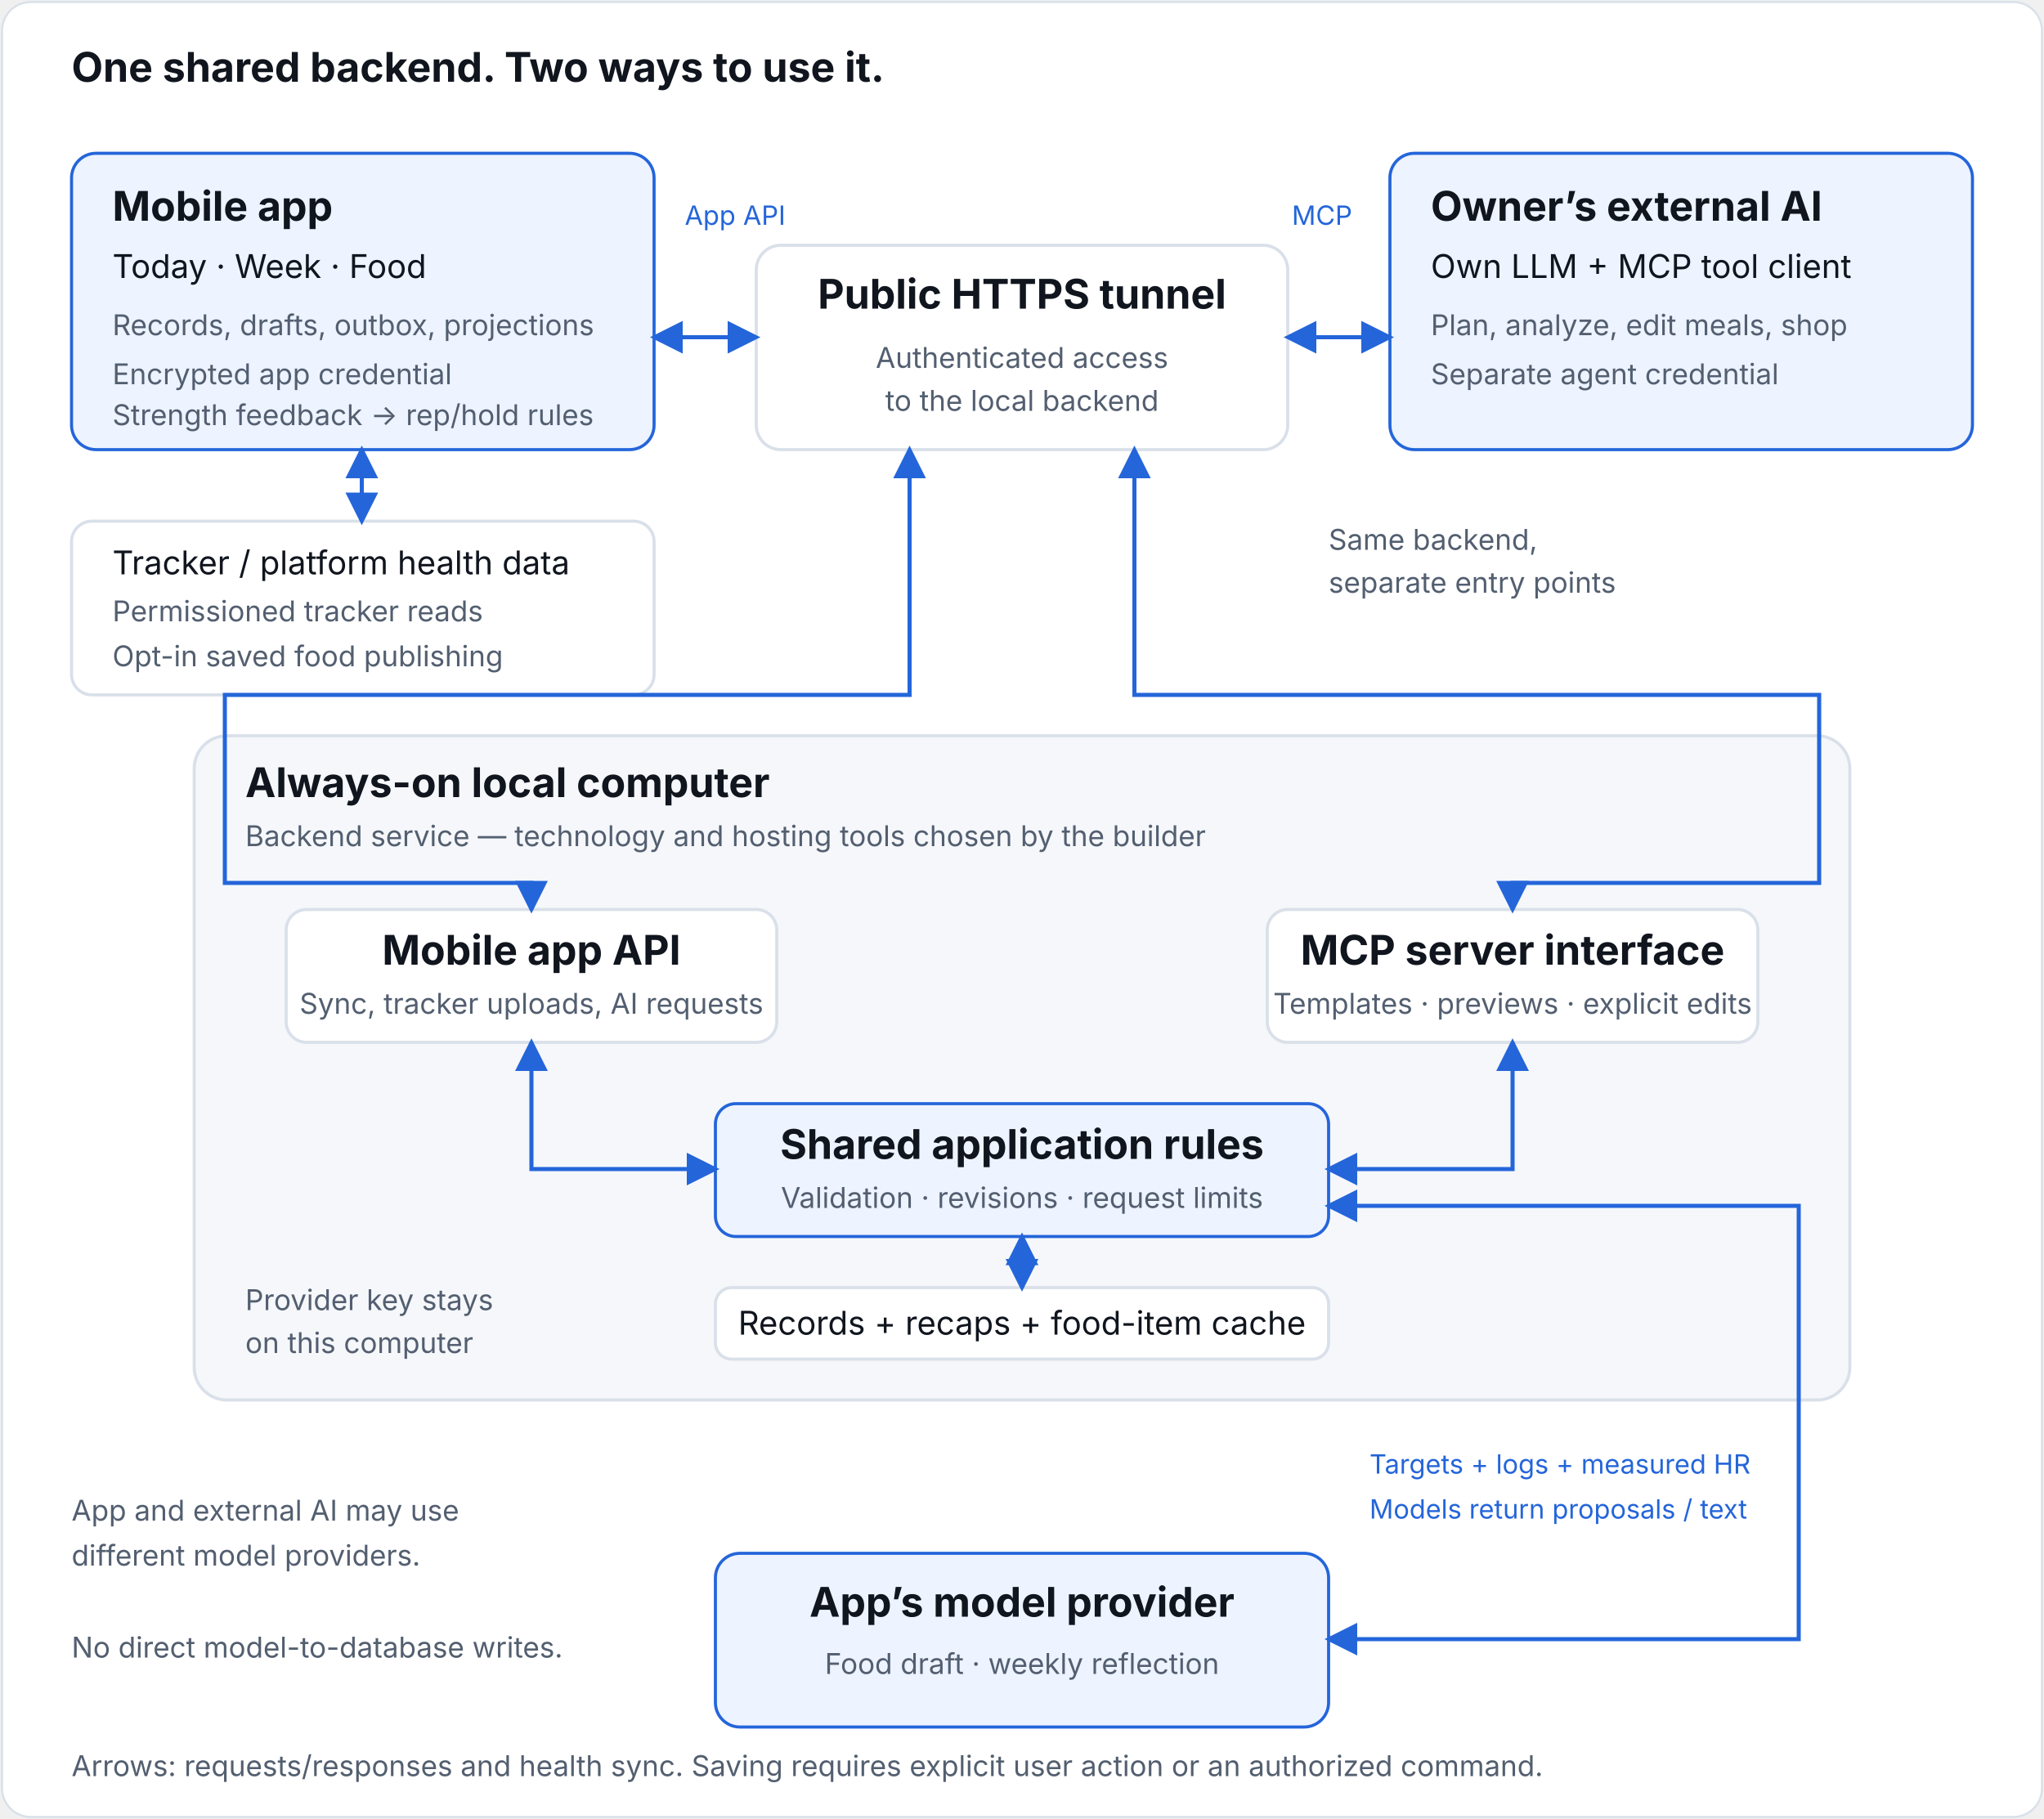
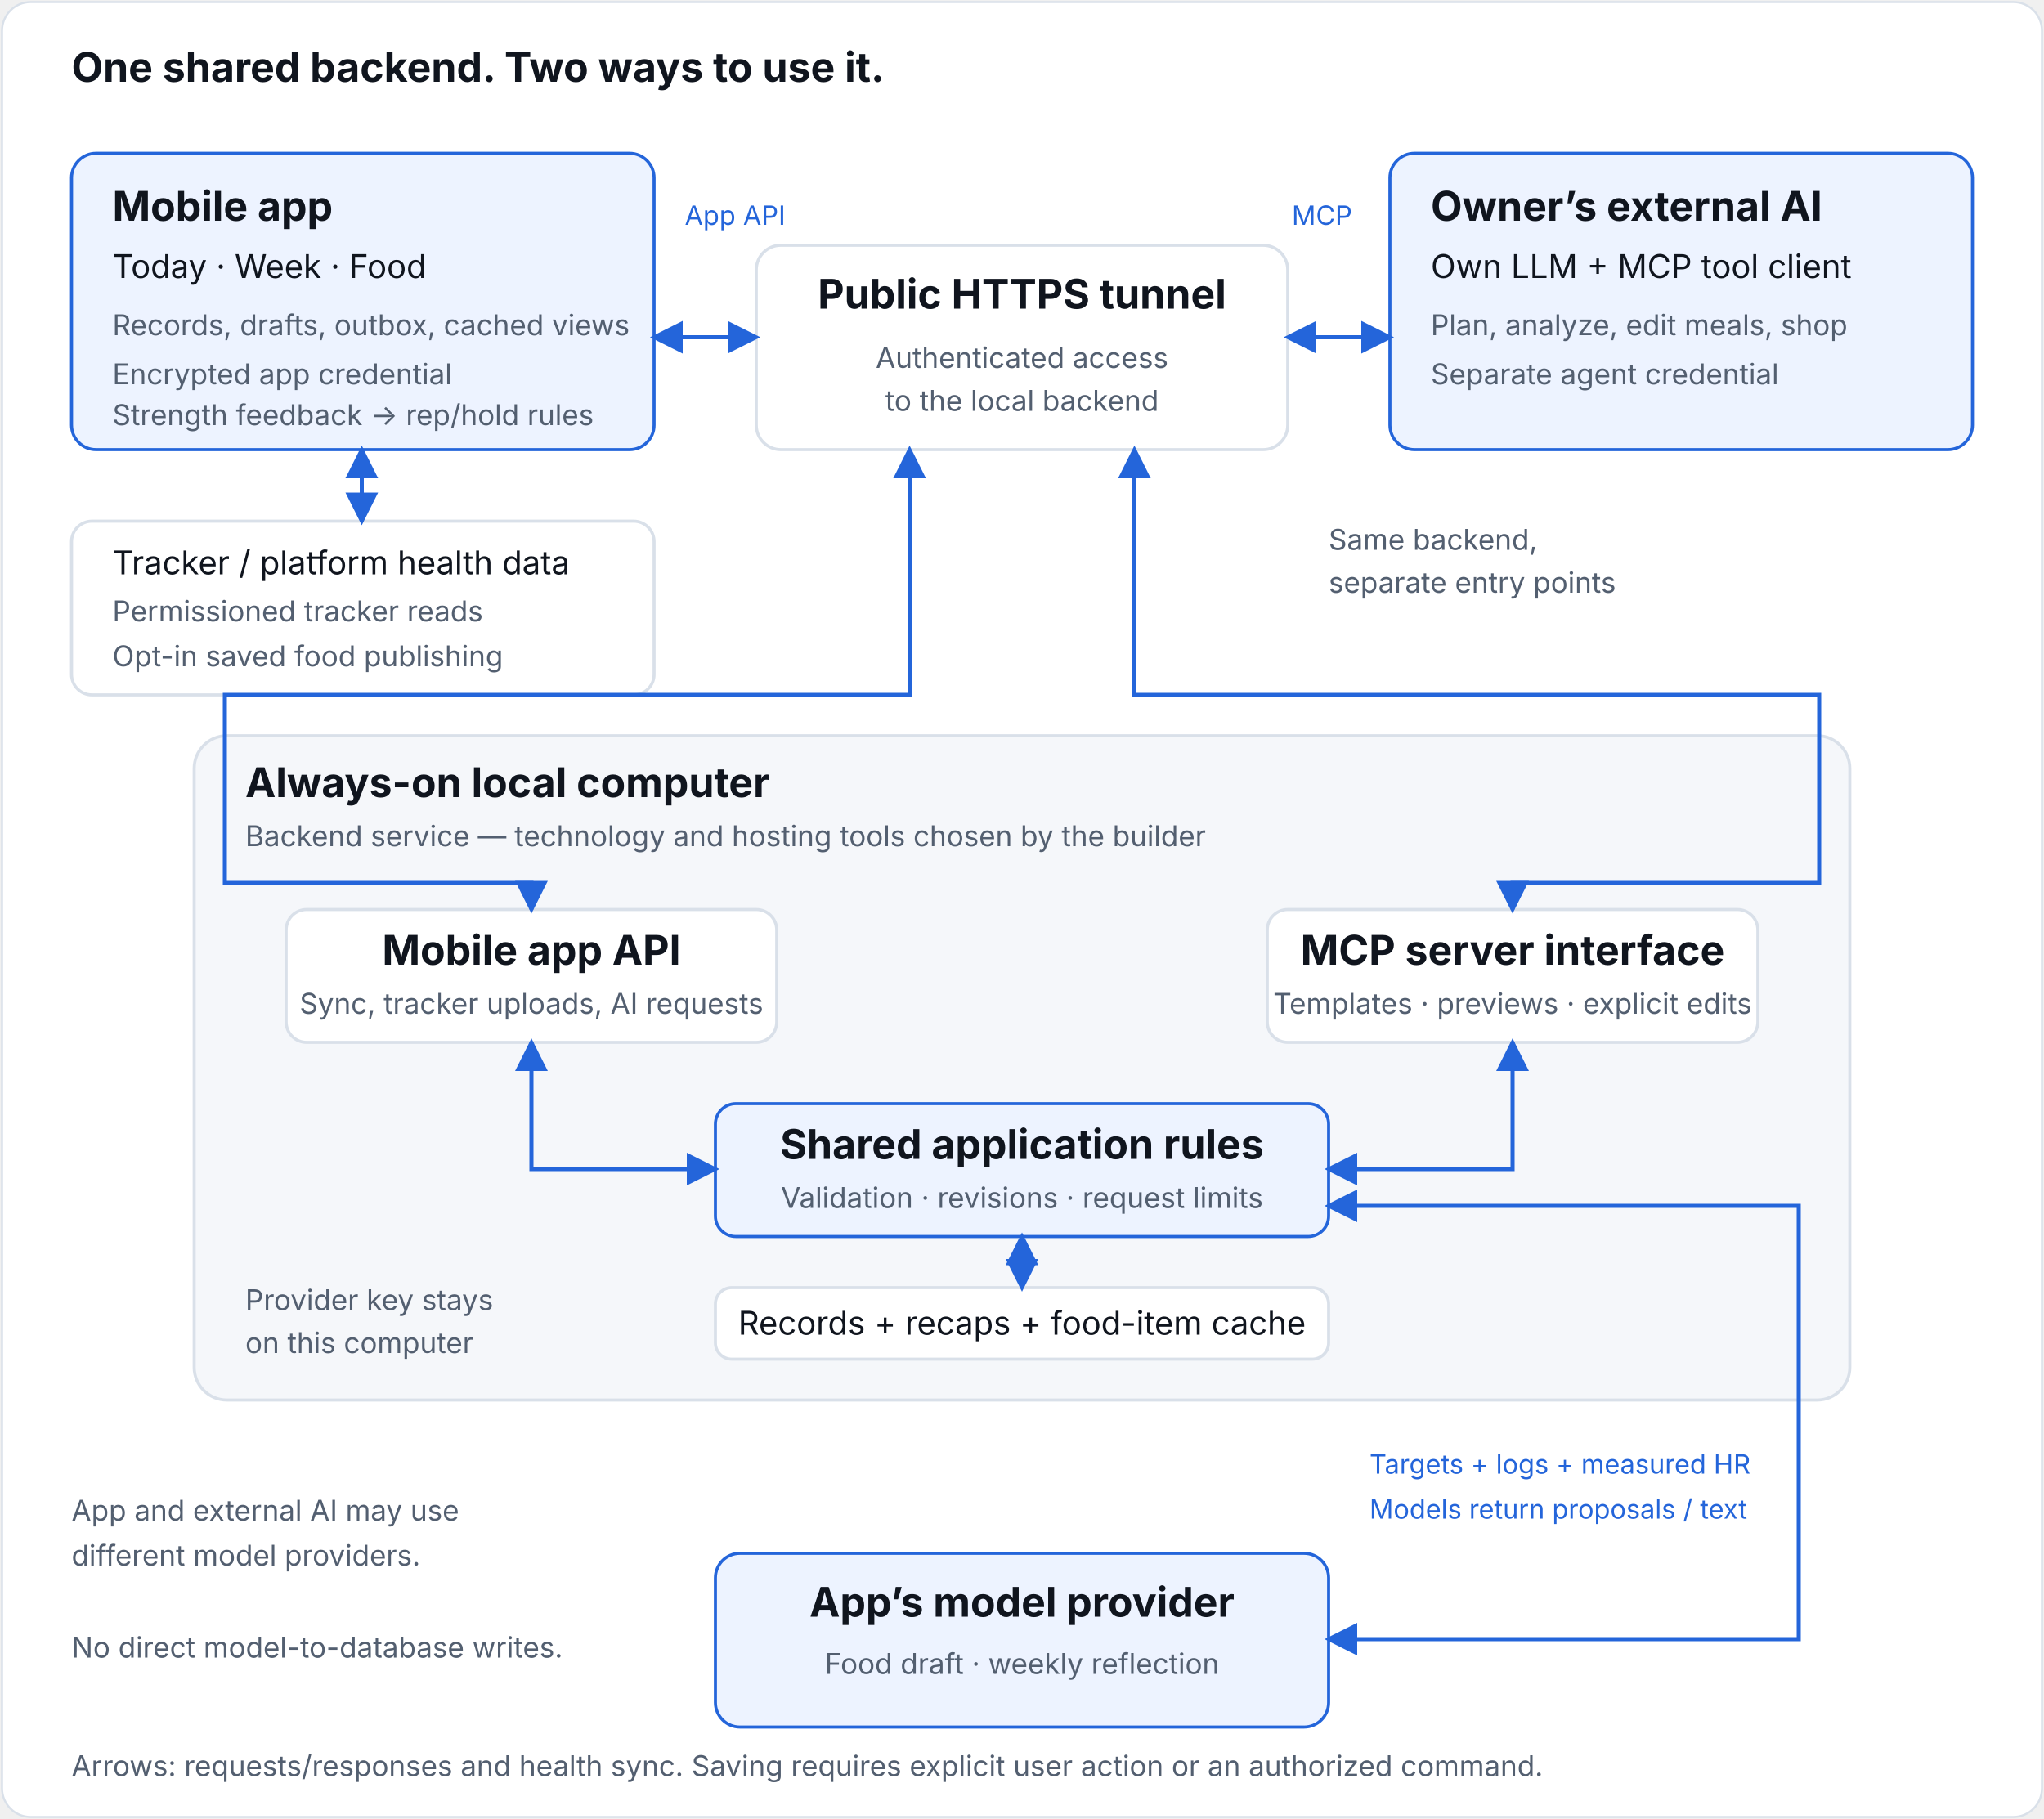
<svg xmlns="http://www.w3.org/2000/svg" viewBox="0 0 1000 890" role="img" aria-labelledby="title desc">
  <defs>
    <marker id="arrow" markerWidth="8" markerHeight="8" refX="7" refY="4" orient="auto-start-reverse">
      <path d="M0 0L8 4L0 8Z" fill="#2465da" />
    </marker>
  </defs>
  <style>text{font-family:system-ui,-apple-system,sans-serif;fill:#10151e;font-size:16px}.head{font-size:20px;font-weight:650}.small{font-size:14px;fill:#535f70}.label{font-size:13px;fill:#2465da}.box{fill:#fff;stroke:#d9e0e9;stroke-width:1.5}.blue{fill:#edf3ff;stroke:#2465da;stroke-width:1.5}.edge{fill:none;stroke:#2465da;stroke-width:2;marker-start:url(#arrow);marker-end:url(#arrow)}.one{fill:none;stroke:#2465da;stroke-width:2;marker-end:url(#arrow)}</style>
  <rect x="1" y="1" width="998" height="888" rx="14" fill="#fff" stroke="#d9e0e9" />
  <text x="35" y="40" class="head">One shared backend. Two ways to use it.</text>
  <rect x="35" y="75" width="285" height="145" rx="12" class="blue" />
  <text x="55" y="108" class="head">Mobile app</text>
  <text x="55" y="136">Today · Week · Food</text>
-   <text x="55" y="164" class="small">Records, drafts, outbox, projections</text>
+   <text x="55" y="164" class="small">Records, drafts, outbox, cached views</text>
  <text x="55" y="188" class="small">Encrypted app credential</text>
  <text x="55" y="208" class="small">Strength feedback → rep/hold rules</text>
  <rect x="680" y="75" width="285" height="145" rx="12" class="blue" />
  <text x="700" y="108" class="head">Owner’s external AI</text>
  <text x="700" y="136">Own LLM + MCP tool client</text>
  <text x="700" y="164" class="small">Plan, analyze, edit meals, shop</text>
  <text x="700" y="188" class="small">Separate agent credential</text>
  <rect x="370" y="120" width="260" height="100" rx="12" class="box" />
  <text x="500" y="151" text-anchor="middle" class="head">Public HTTPS tunnel</text>
  <text x="500" y="180" text-anchor="middle" class="small">Authenticated access</text>
  <text x="500" y="201" text-anchor="middle" class="small">to the local backend</text>
  <path d="M320 165H370" class="edge" />
  <path d="M630 165H680" class="edge" />
  <text x="335" y="110" class="label">App API</text>
  <text x="632" y="110" class="label">MCP</text>
  <rect x="35" y="255" width="285" height="85" rx="10" class="box" />
  <text x="55" y="281">Tracker / platform health data</text>
  <text x="55" y="304" class="small">Permissioned tracker reads</text>
  <text x="55" y="326" class="small">Opt-in saved food publishing</text>
  <path d="M177 255V220" class="edge" />
  <rect x="95" y="360" width="810" height="325" rx="16" fill="#f5f7fa" stroke="#d9e0e9" stroke-width="1.5" />
  <text x="120" y="390" class="head">Always-on local computer</text>
  <text x="120" y="414" class="small">Backend service — technology and hosting tools chosen by the builder</text>
  <rect x="140" y="445" width="240" height="65" rx="10" class="box" />
  <text x="260" y="472" text-anchor="middle" class="head">Mobile app API</text>
  <text x="260" y="496" text-anchor="middle" class="small">Sync, tracker uploads, AI requests</text>
  <rect x="620" y="445" width="240" height="65" rx="10" class="box" />
  <text x="740" y="472" text-anchor="middle" class="head">MCP server interface</text>
  <text x="740" y="496" text-anchor="middle" class="small">Templates · previews · explicit edits</text>
  <path d="M445 220V340H110V432H260V445" class="edge" />
  <path d="M555 220V340H890V432H740V445" class="edge" />
  <text x="650" y="269" class="small">Same backend,</text>
  <text x="650" y="290" class="small">separate entry points</text>
  <rect x="350" y="540" width="300" height="65" rx="10" class="blue" />
  <text x="500" y="567" text-anchor="middle" class="head">Shared application rules</text>
  <text x="500" y="591" text-anchor="middle" class="small">Validation · revisions · request limits</text>
  <path d="M260 510V572H350" class="edge" />
  <path d="M740 510V572H650" class="edge" />
  <rect x="350" y="630" width="300" height="35" rx="8" class="box" />
  <text x="500" y="653" text-anchor="middle">Records + recaps + food-item cache</text>
  <path d="M500 605V630" class="edge" />
  <text x="120" y="641" class="small">Provider key stays</text>
  <text x="120" y="662" class="small">on this computer</text>
  <rect x="350" y="760" width="300" height="85" rx="12" class="blue" />
  <text x="500" y="791" text-anchor="middle" class="head">App’s model provider</text>
  <text x="500" y="819" text-anchor="middle" class="small">Food draft · weekly reflection</text>
  <path d="M650 590H880V802H650" class="edge" />
  <text x="670" y="721" class="label">Targets + logs + measured HR</text>
  <text x="670" y="743" class="label">Models return proposals / text</text>
  <text x="35" y="744" class="small">App and external AI may use</text>
  <text x="35" y="766" class="small">different model providers.</text>
  <text x="35" y="811" class="small">No direct model-to-database writes.</text>
  <text x="35" y="869" class="small">Arrows: requests/responses and health sync. Saving requires explicit user action or an authorized command.</text>
</svg>
